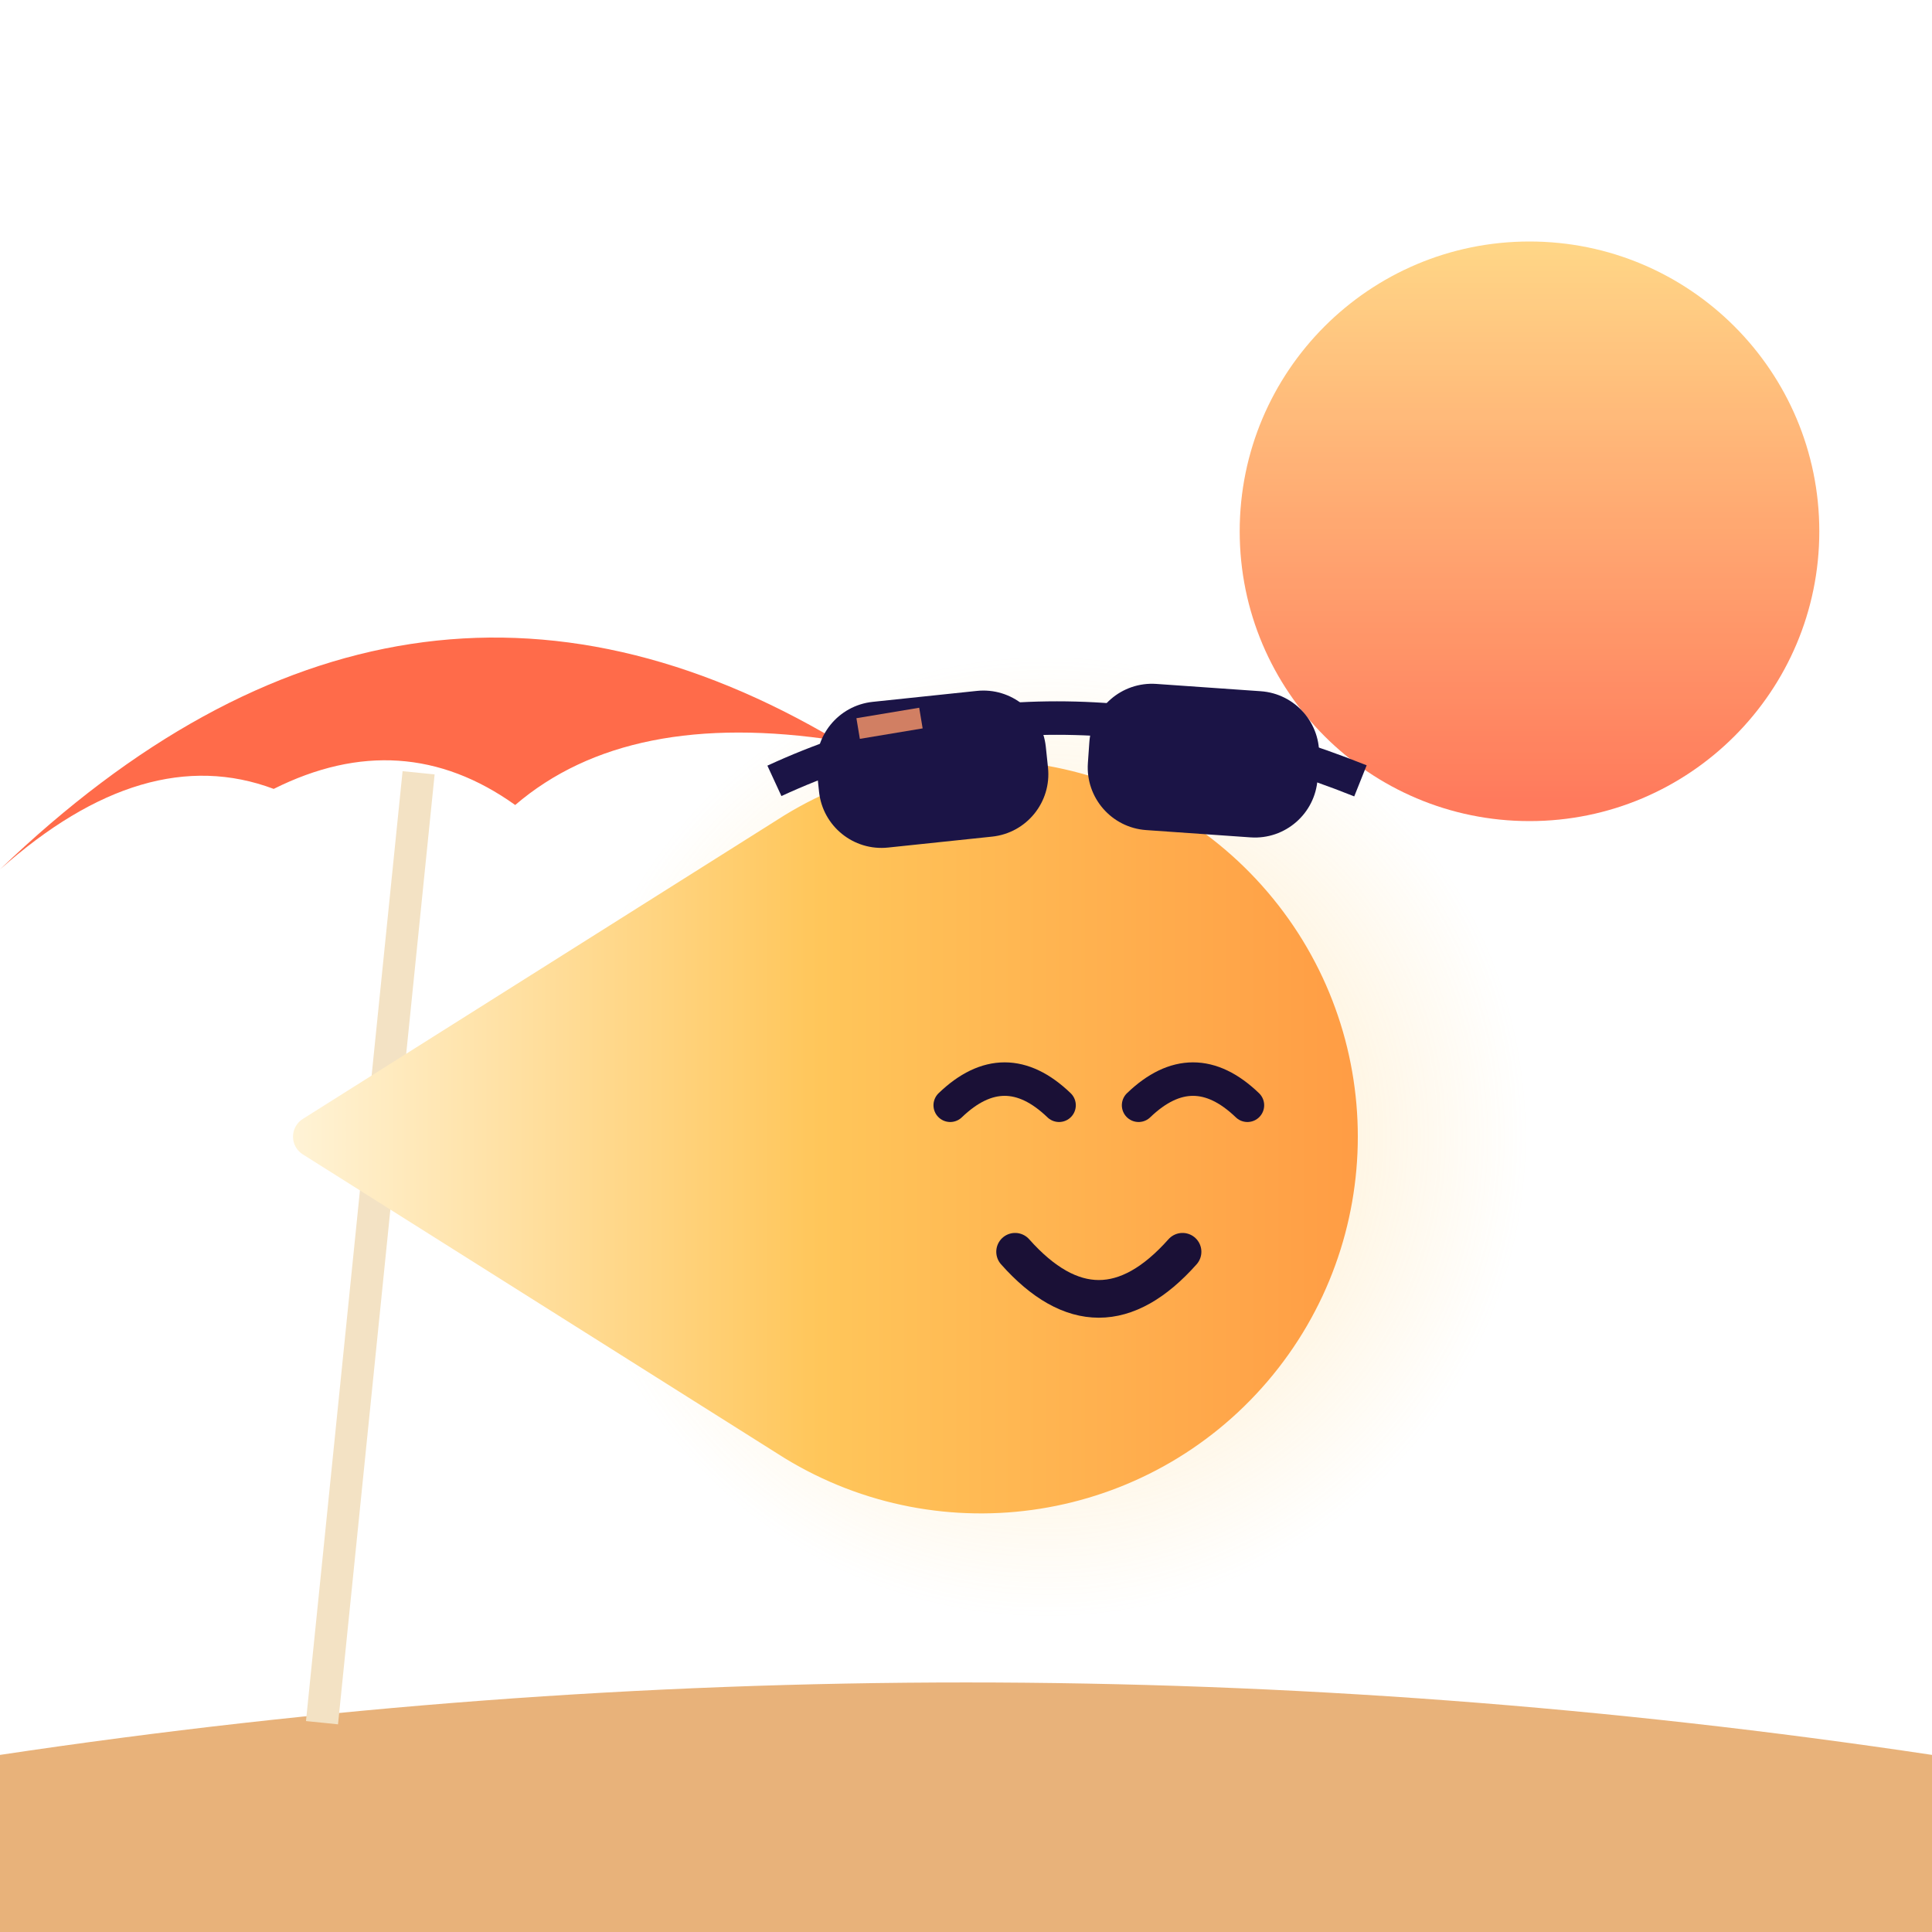
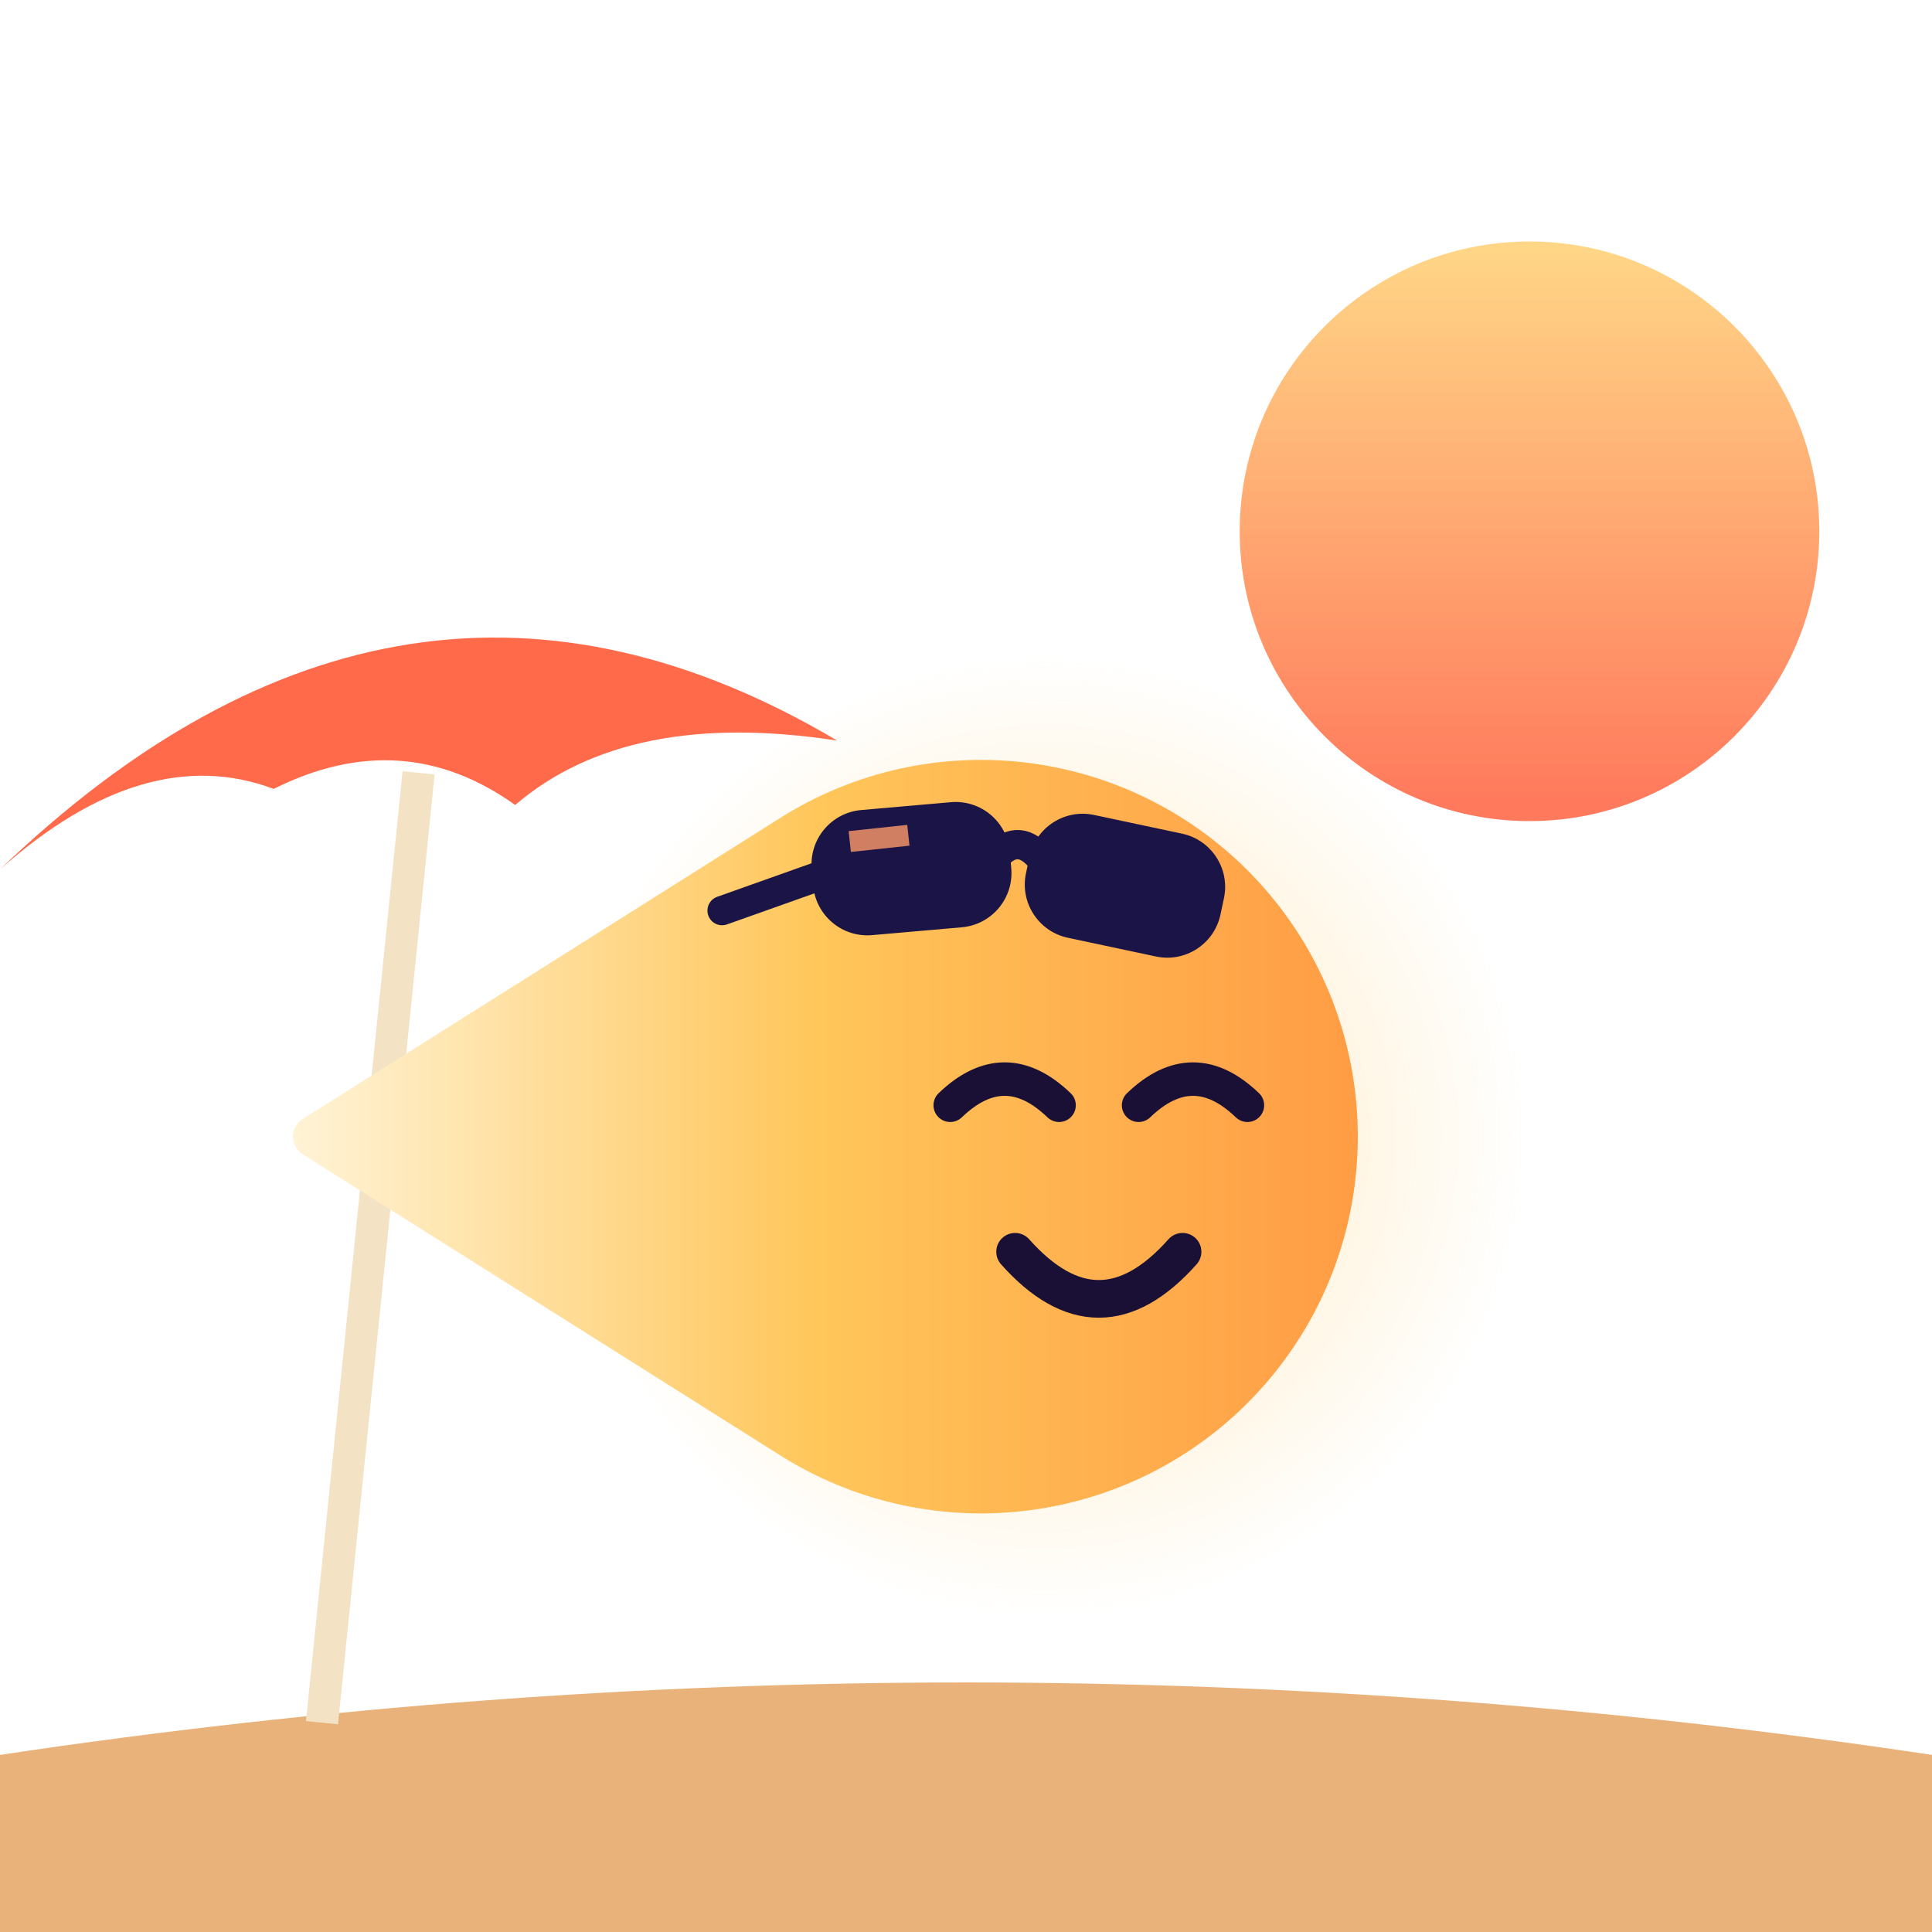
<svg xmlns="http://www.w3.org/2000/svg" viewBox="0 0 240 240" width="240" height="240">
  <defs>
    <linearGradient id="gs" gradientUnits="userSpaceOnUse" x1="0" y1="30" x2="0" y2="100">
      <stop offset="0" stop-color="#ffd27a" stop-opacity="1" />
      <stop offset="1" stop-color="#ff6b4a" stop-opacity="1" />
    </linearGradient>
  </defs>
  <circle cx="190" cy="66" r="36" fill="url(#gs)" opacity=".9" />
  <path d="M0 218 Q120 200 240 218 V240 H0Z" fill="#e8b27a" />
  <line x1="40" y1="214" x2="52" y2="96" stroke="#f3e2c4" stroke-width="4" />
  <path d="M0 108 Q50 60 104 92 Q78 88 64 100 Q50 90 34 98 Q18 92 0 108Z" fill="#ff6b4a" />
  <g transform="translate(26 58) scale(2.6)">
    <defs>
      <linearGradient id="guf" gradientUnits="userSpaceOnUse" x1="4" y1="0" x2="60" y2="0">
        <stop offset="0" stop-color="#fff3d6" stop-opacity="1" />
        <stop offset="0.45" stop-color="#ffc65a" stop-opacity="1" />
        <stop offset="1" stop-color="#ff9440" stop-opacity="1" />
      </linearGradient>
      <radialGradient id="gug" gradientUnits="userSpaceOnUse" cx="40" cy="32" r="23">
        <stop offset="0" stop-color="#ffc65a" stop-opacity="0.45" />
        <stop offset="1" stop-color="#ffc65a" stop-opacity="0" />
      </radialGradient>
    </defs>
    <circle cx="40" cy="32" r="23" fill="url(#gug)" />
    <path d="M5 32 L28 17.5 A17 17 0 1 1 28 46.5 Z" fill="url(#guf)" stroke="url(#guf)" stroke-width="2" stroke-linejoin="round" />
    <path d="M35.4 30.5 Q38 28 40.6 30.5" fill="none" stroke="#1a1036" stroke-width="1.6" stroke-linecap="round" />
    <path d="M44.4 30.5 Q47 28 49.6 30.5" fill="none" stroke="#1a1036" stroke-width="1.6" stroke-linecap="round" />
    <path d="M38.5 37.5 Q42.5 42 46.5 37.5" fill="none" stroke="#1a1036" stroke-width="1.8" stroke-linecap="round" />
-     <path d="M27 15 Q40 9 55 15" stroke="#1b1446" stroke-width="1.6" fill="none" />
-     <rect x="29" y="11" width="11" height="7" rx="3" fill="#1b1446" transform="rotate(-6 34 14)" />
-     <rect x="42" y="10.5" width="11" height="7" rx="3" fill="#1b1446" transform="rotate(4 47 14)" />
-     <path d="M31 12.5 L34 12" stroke="#ff9a6a" stroke-width="1" opacity=".8" />
+     <path d="M29 19.6 L24.5 21.2" stroke="#1b1446" stroke-width="1.4" stroke-linecap="round" />
+     <path d="M37.6 18.6 Q38.7 17.4 39.8 18.8" stroke="#1b1446" stroke-width="1.4" fill="none" stroke-linecap="round" />
+     <rect x="28.8" y="16.2" width="9.5" height="6" rx="2.6" fill="#1b1446" transform="rotate(-5 33.5 19.2)" />
+     <rect x="39" y="17" width="9.5" height="6" rx="2.6" fill="#1b1446" transform="rotate(12 43.7 20)" />
+     <path d="M30.6 17.9 L33.4 17.6" stroke="#ff9a6a" stroke-width="1" opacity=".8" />
  </g>
</svg>
